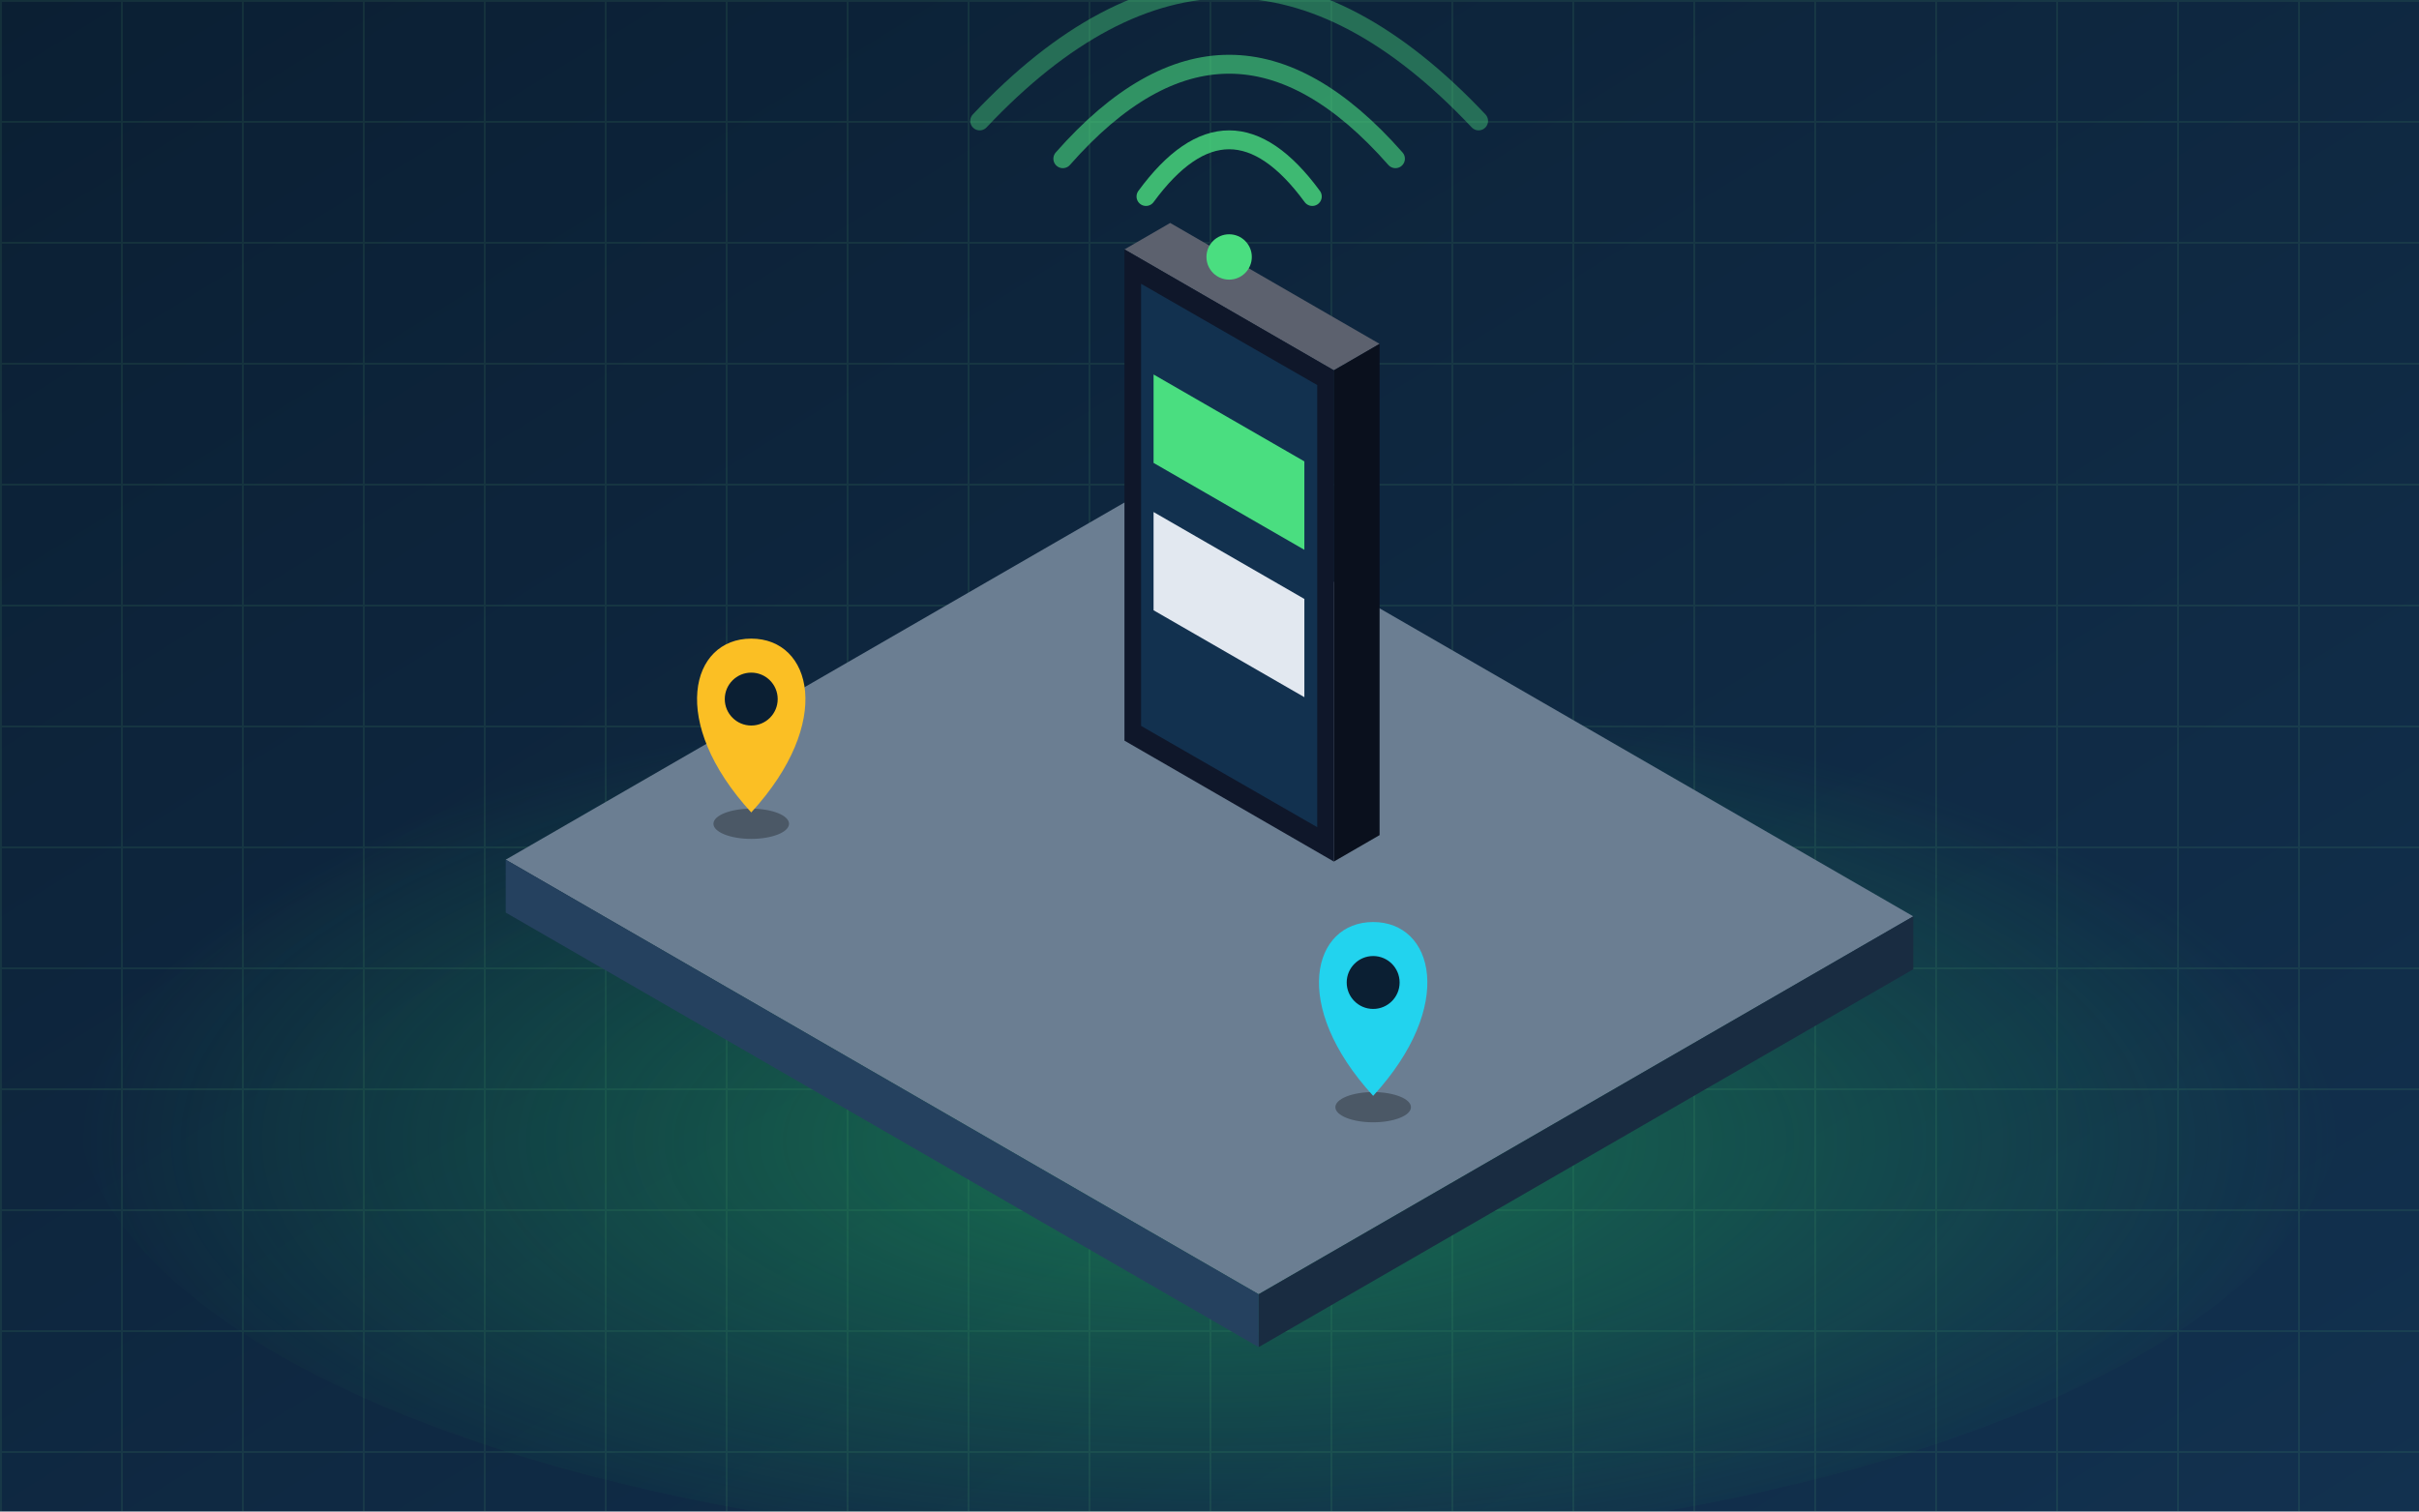
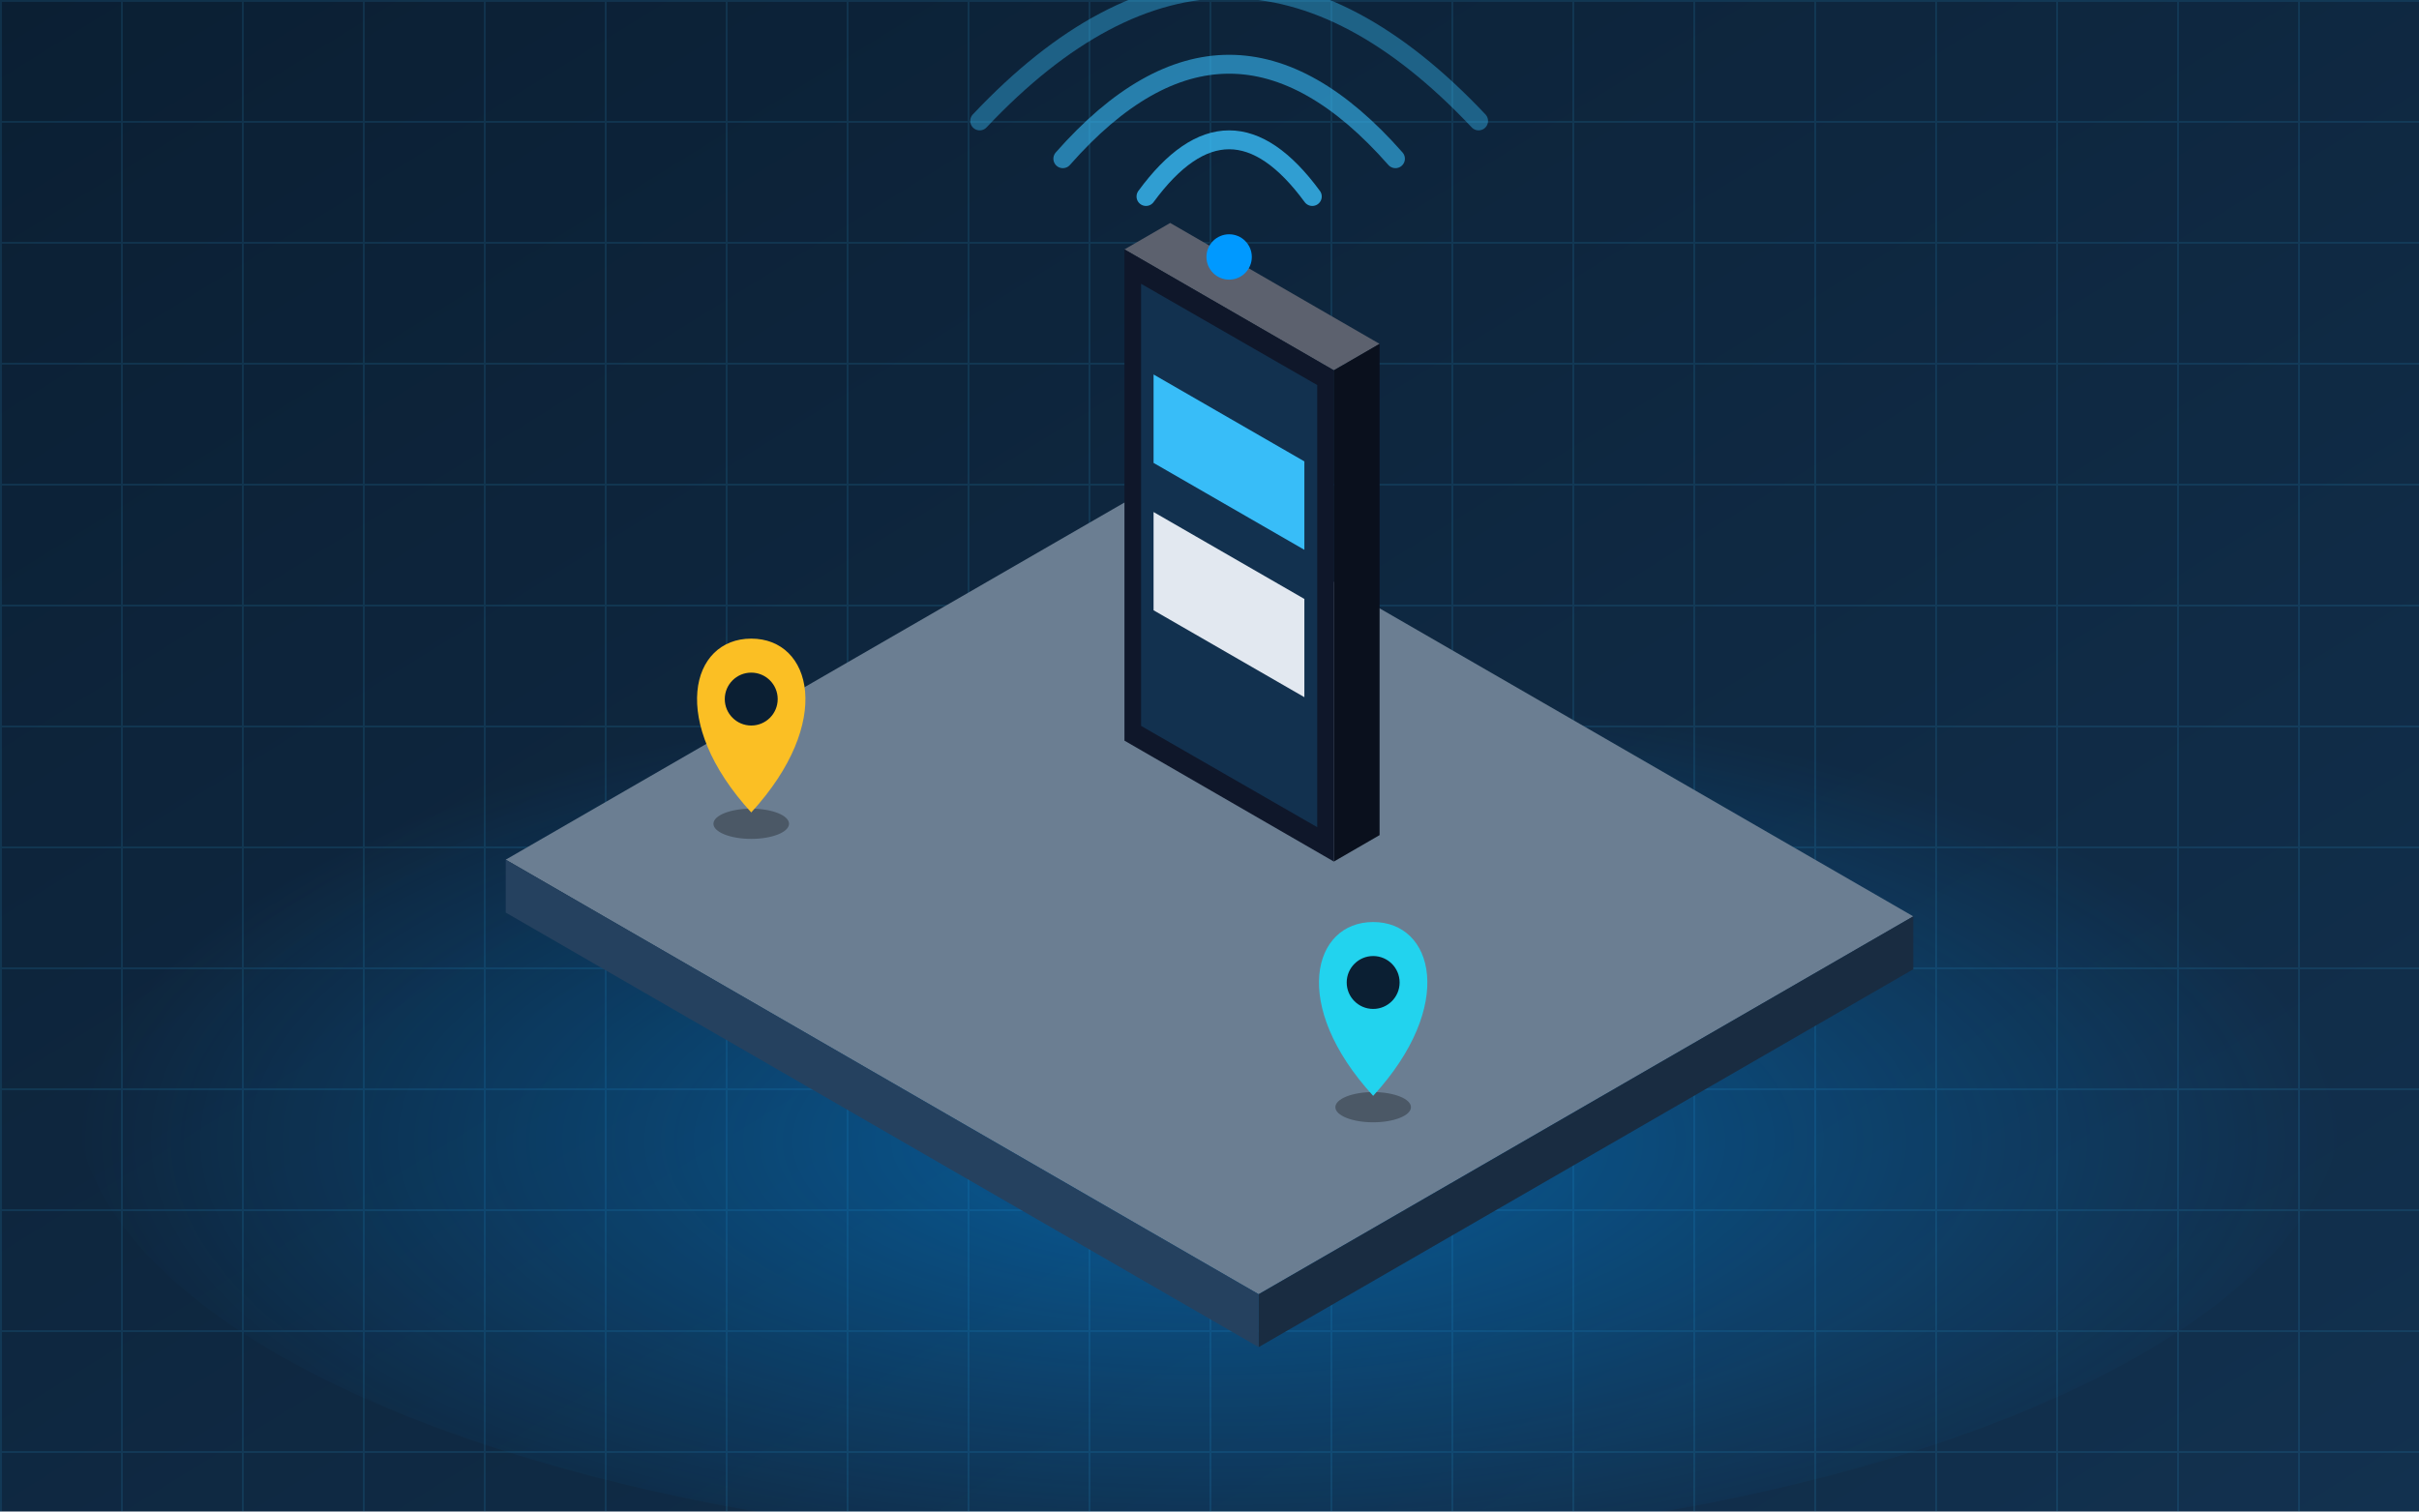
<svg xmlns="http://www.w3.org/2000/svg" viewBox="0 0 640 400" width="640" height="400">
  <defs>
    <linearGradient id="bgguest" x1="0" y1="0" x2="1" y2="1">
      <stop offset="0" stop-color="#0b1f33" />
      <stop offset="1" stop-color="#12314f" />
    </linearGradient>
    <radialGradient id="glguest" cx=".5" cy=".55" r=".5">
-       <stop offset="0" stop-color="#22c55e" stop-opacity=".45" />
-       <stop offset="1" stop-color="#22c55e" stop-opacity="0" />
+       <stop offset="0" stop-color="#0099ff" stop-opacity=".45" />
+       <stop offset="1" stop-color="#0099ff" stop-opacity="0" />
    </radialGradient>
    <pattern id="grguest" width="32" height="32" patternUnits="userSpaceOnUse">
-       <path d="M32 0H0V32" fill="none" stroke="#73e28f" stroke-opacity=".09" />
+       <path d="M32 0H0V32" fill="none" stroke="#38bdf8" stroke-opacity=".12" />
    </pattern>
  </defs>
  <rect width="640" height="400" fill="url(#bgguest)" />
  <rect width="640" height="400" fill="url(#grguest)" />
  <ellipse cx="320" cy="290" rx="300" ry="120" fill="url(#glguest)" />
  <polygon points="307.0,127.5 506.2,242.5 333.0,342.5 133.8,227.5" fill="#6b7e92" />
  <polygon points="506.2,256.5 333.0,356.5 333.0,342.5 506.2,242.5" fill="#192c41" />
  <polygon points="133.8,241.5 333.0,356.5 333.0,342.5 133.8,227.5" fill="#25415f" />
  <polygon points="309.6,59.0 365.0,91.0 352.9,98.0 297.5,66.0" fill="#5c616e" />
  <polygon points="365.0,221.0 352.9,228.0 352.9,98.0 365.0,91.0" fill="#0a101d" />
  <polygon points="297.5,196.0 352.9,228.0 352.9,98.0 297.5,66.0" fill="#0f172a" />
  <polygon points="301.9,192.1 348.5,218.9 348.5,101.9 301.9,75.1" fill="#12314f" />
-   <polygon points="305.2,122.5 345.1,145.5 345.1,122.1 305.2,99.1" fill="#4ade80" />
+   <polygon points="305.2,122.5 345.1,145.5 345.1,122.1 305.2,99.1" fill="#38bdf8" />
  <polygon points="305.2,161.5 345.1,184.5 345.1,158.5 305.2,135.5" fill="#e2e8f0" />
-   <path d="M303.196 52 Q 325.196 22 347.196 52" fill="none" stroke="#4ade80" stroke-width="5" stroke-linecap="round" opacity="0.8" />
-   <path d="M281.196 42 Q 325.196 -8 369.196 42" fill="none" stroke="#4ade80" stroke-width="5" stroke-linecap="round" opacity="0.6" />
-   <path d="M259.196 32 Q 325.196 -38 391.196 32" fill="none" stroke="#4ade80" stroke-width="5" stroke-linecap="round" opacity="0.4" />
-   <circle cx="325.196" cy="68" r="6" fill="#4ade80" />
+   <path d="M303.196 52 Q 325.196 22 347.196 52" fill="none" stroke="#38bdf8" stroke-width="5" stroke-linecap="round" opacity="0.8" />
+   <path d="M281.196 42 Q 325.196 -8 369.196 42" fill="none" stroke="#38bdf8" stroke-width="5" stroke-linecap="round" opacity="0.6" />
+   <path d="M259.196 32 Q 325.196 -38 391.196 32" fill="none" stroke="#38bdf8" stroke-width="5" stroke-linecap="round" opacity="0.4" />
+   <circle cx="325.196" cy="68" r="6" fill="#0099ff" />
  <ellipse cx="198.756" cy="218" rx="10" ry="4" fill="#000" opacity=".3" />
  <path d="M198.756 215 C 176.756 191, 182.756 169, 198.756 169 C 214.756 169, 220.756 191, 198.756 215 Z" fill="#fbbf24" />
  <circle cx="198.756" cy="185" r="7" fill="#0b1f33" />
  <ellipse cx="363.301" cy="293" rx="10" ry="4" fill="#000" opacity=".3" />
  <path d="M363.301 290 C 341.301 266, 347.301 244, 363.301 244 C 379.301 244, 385.301 266, 363.301 290 Z" fill="#22d3ee" />
  <circle cx="363.301" cy="260" r="7" fill="#0b1f33" />
</svg>
